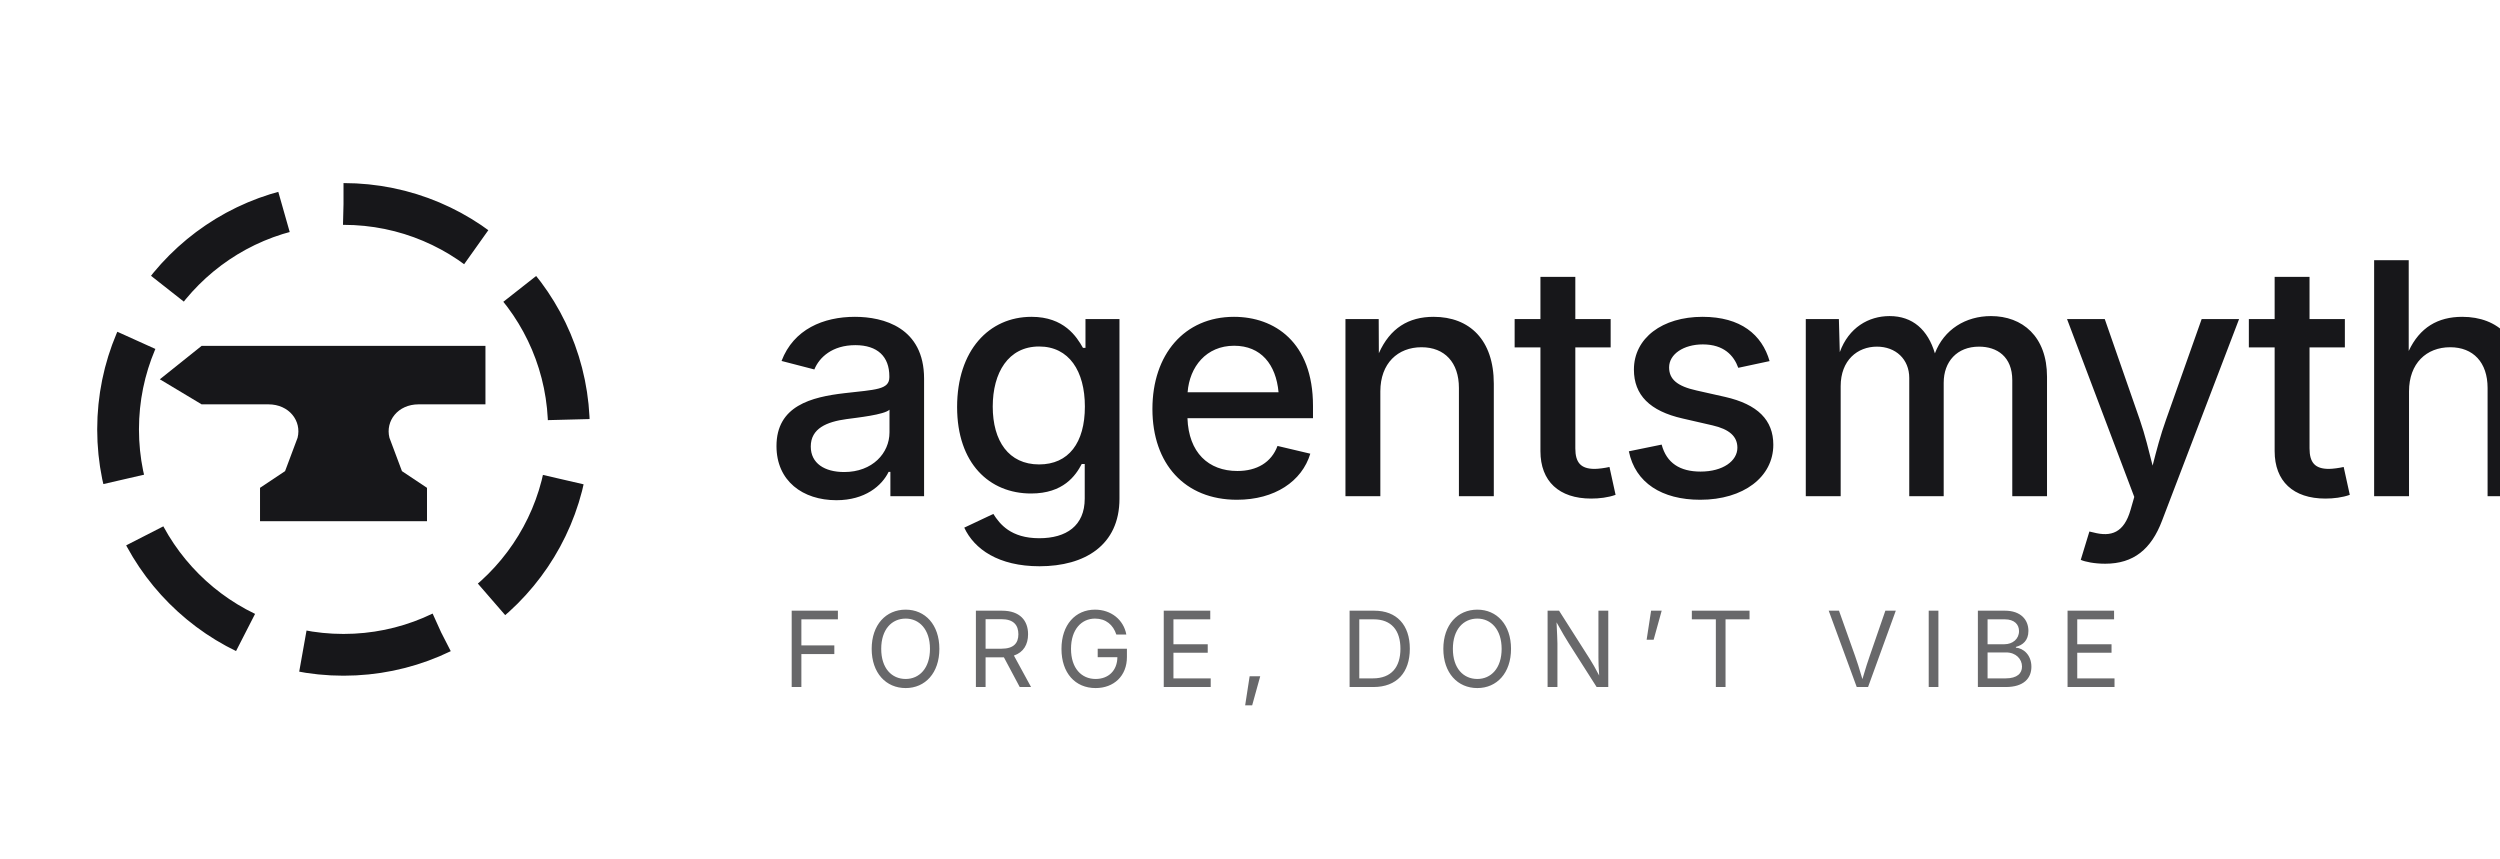
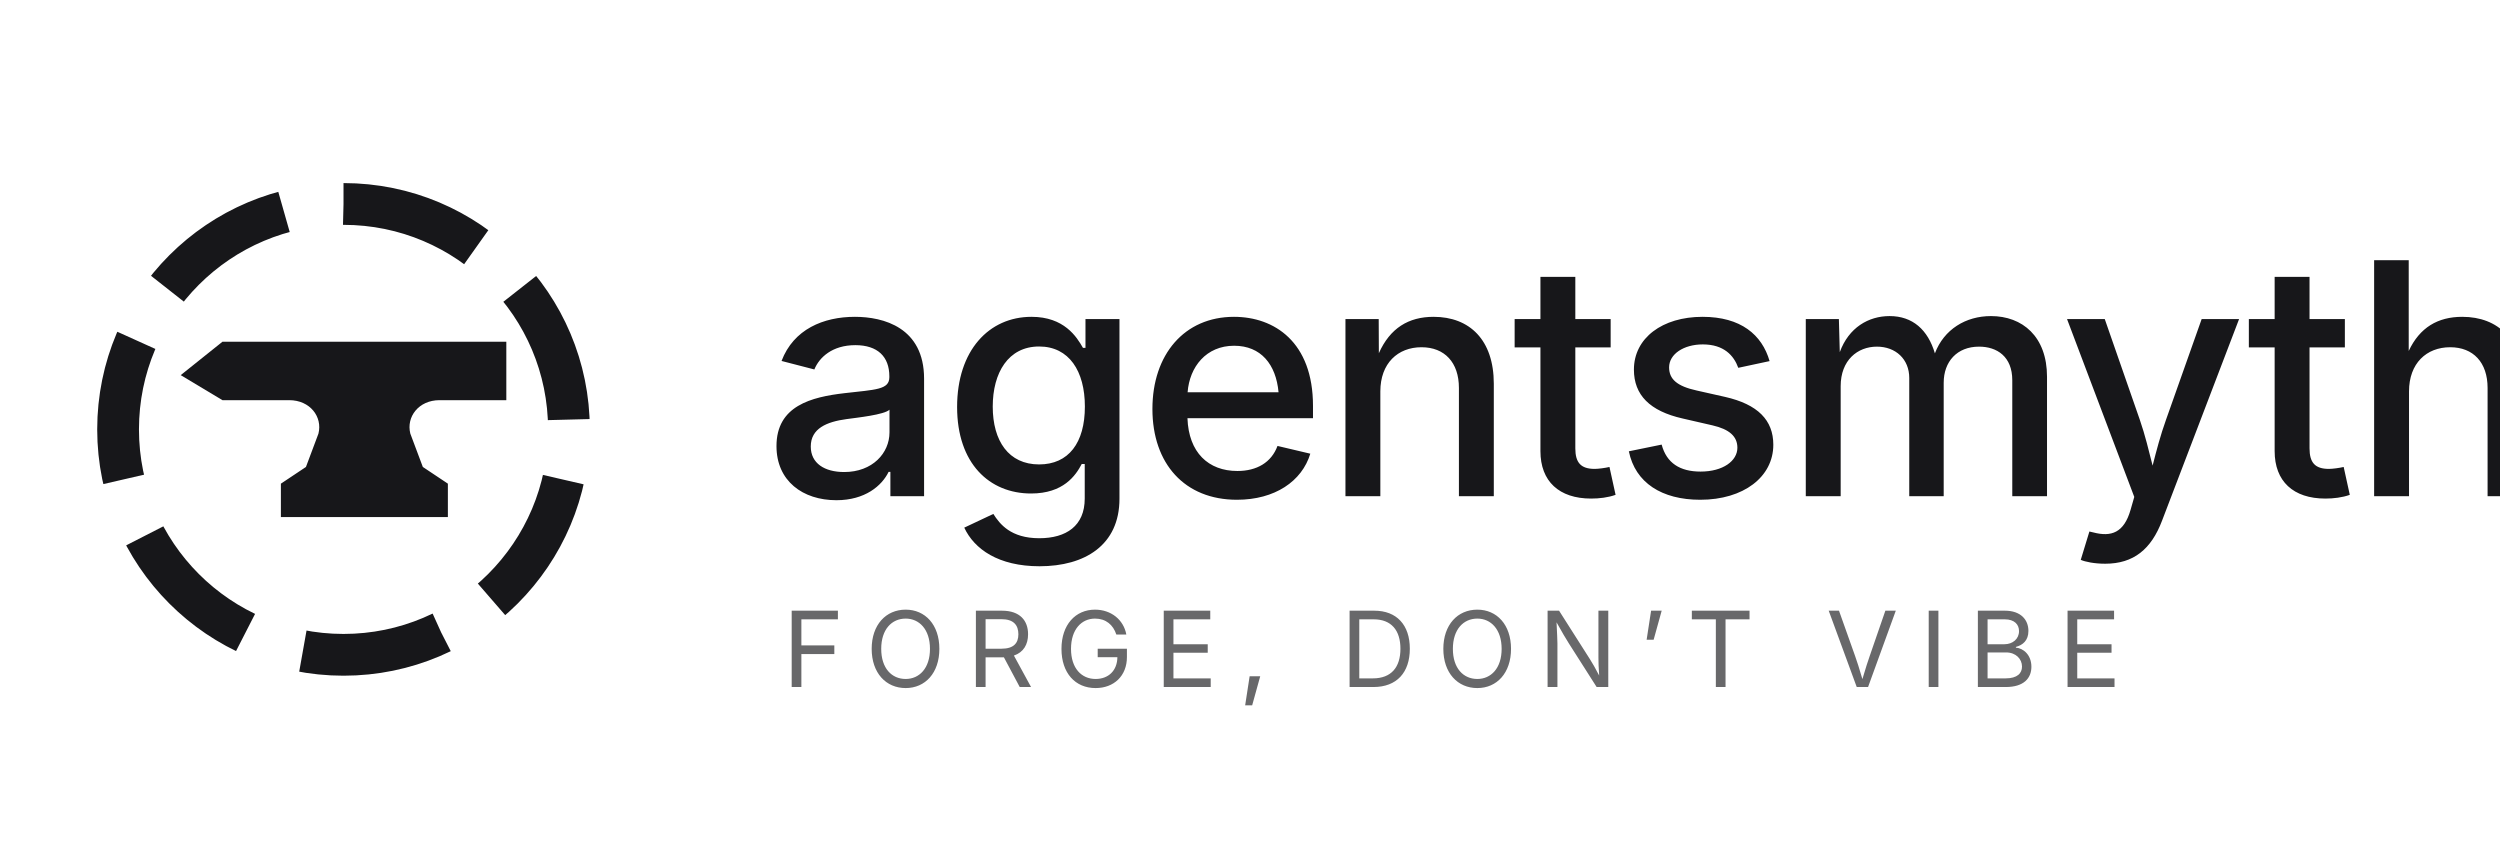
<svg xmlns="http://www.w3.org/2000/svg" viewBox="0 0 262 90" width="262" height="90">
  <g transform="translate(8 17)">
    <circle cx="28" cy="28" r="23.625" fill="none" stroke="#17171A" stroke-width="4.375" stroke-dasharray="14.875 6.335" stroke-linecap="butt" transform="rotate(-90 28 28)" />
-     <path fill="#17171A" transform="scale(0.875)" d="M10 26 L15 22 H49 V29 H41 C38.5 29 37 31 37.5 33 L39 37 L42 39 V43 H22 V39 L25 37 L26.5 33 C27 31 25.5 29 23 29 H15 Z" />
+     <g transform="scale(0.875)">
+       <g transform="translate(2.5 -0.5)">
+         <path fill="#17171A" d="M10 26 L15 22 H49 V29 H41 C38.5 29 37 31 37.5 33 L39 37 L42 39 V43 H22 V39 L25 37 L26.5 33 C27 31 25.5 29 23 29 H15 Z" />
+       </g>
+     </g>
  </g>
  <text x="80" y="52" font-family="Inter, 'Segoe UI', system-ui, -apple-system, sans-serif" font-size="34" font-weight="500" letter-spacing="-0.6" fill="#17171A">agentsmyth</text>
  <text x="82" y="72" font-family="Inter, 'Segoe UI', system-ui, -apple-system, sans-serif" font-size="11" font-weight="400" letter-spacing="2.2" text-transform="uppercase" fill="#17171A" opacity="0.65">FORGE, DON’T VIBE</text>
</svg>
